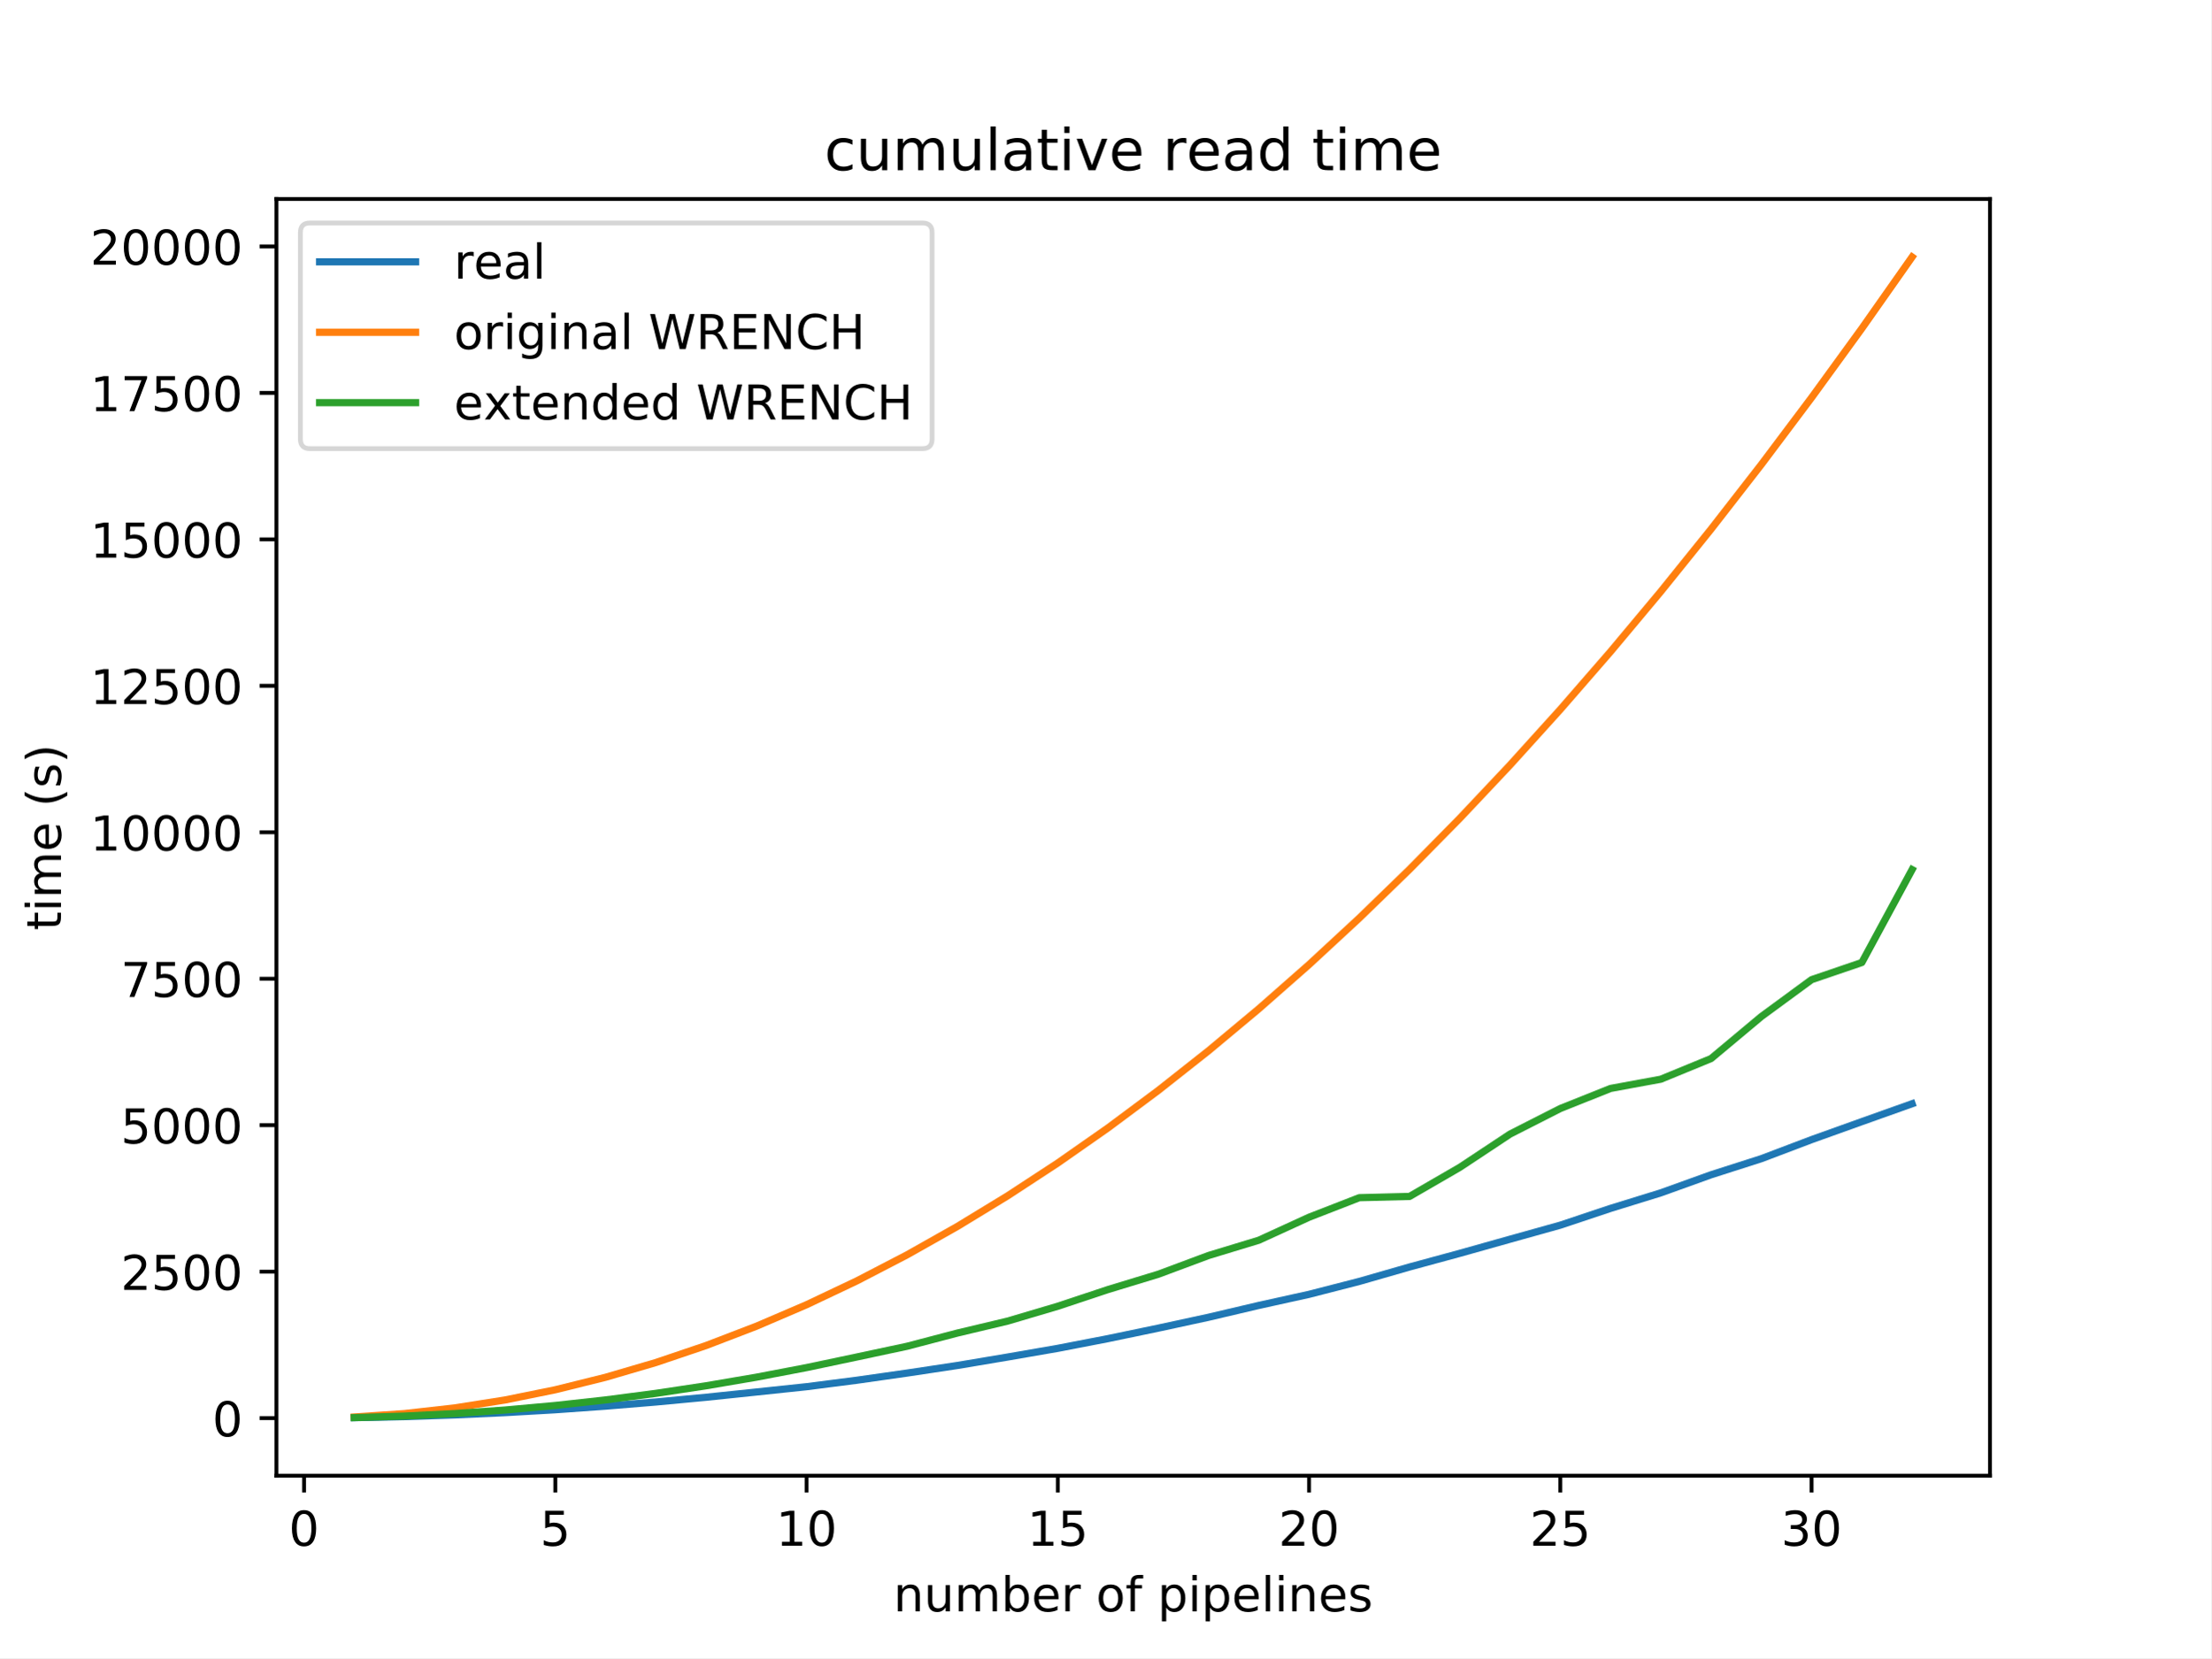
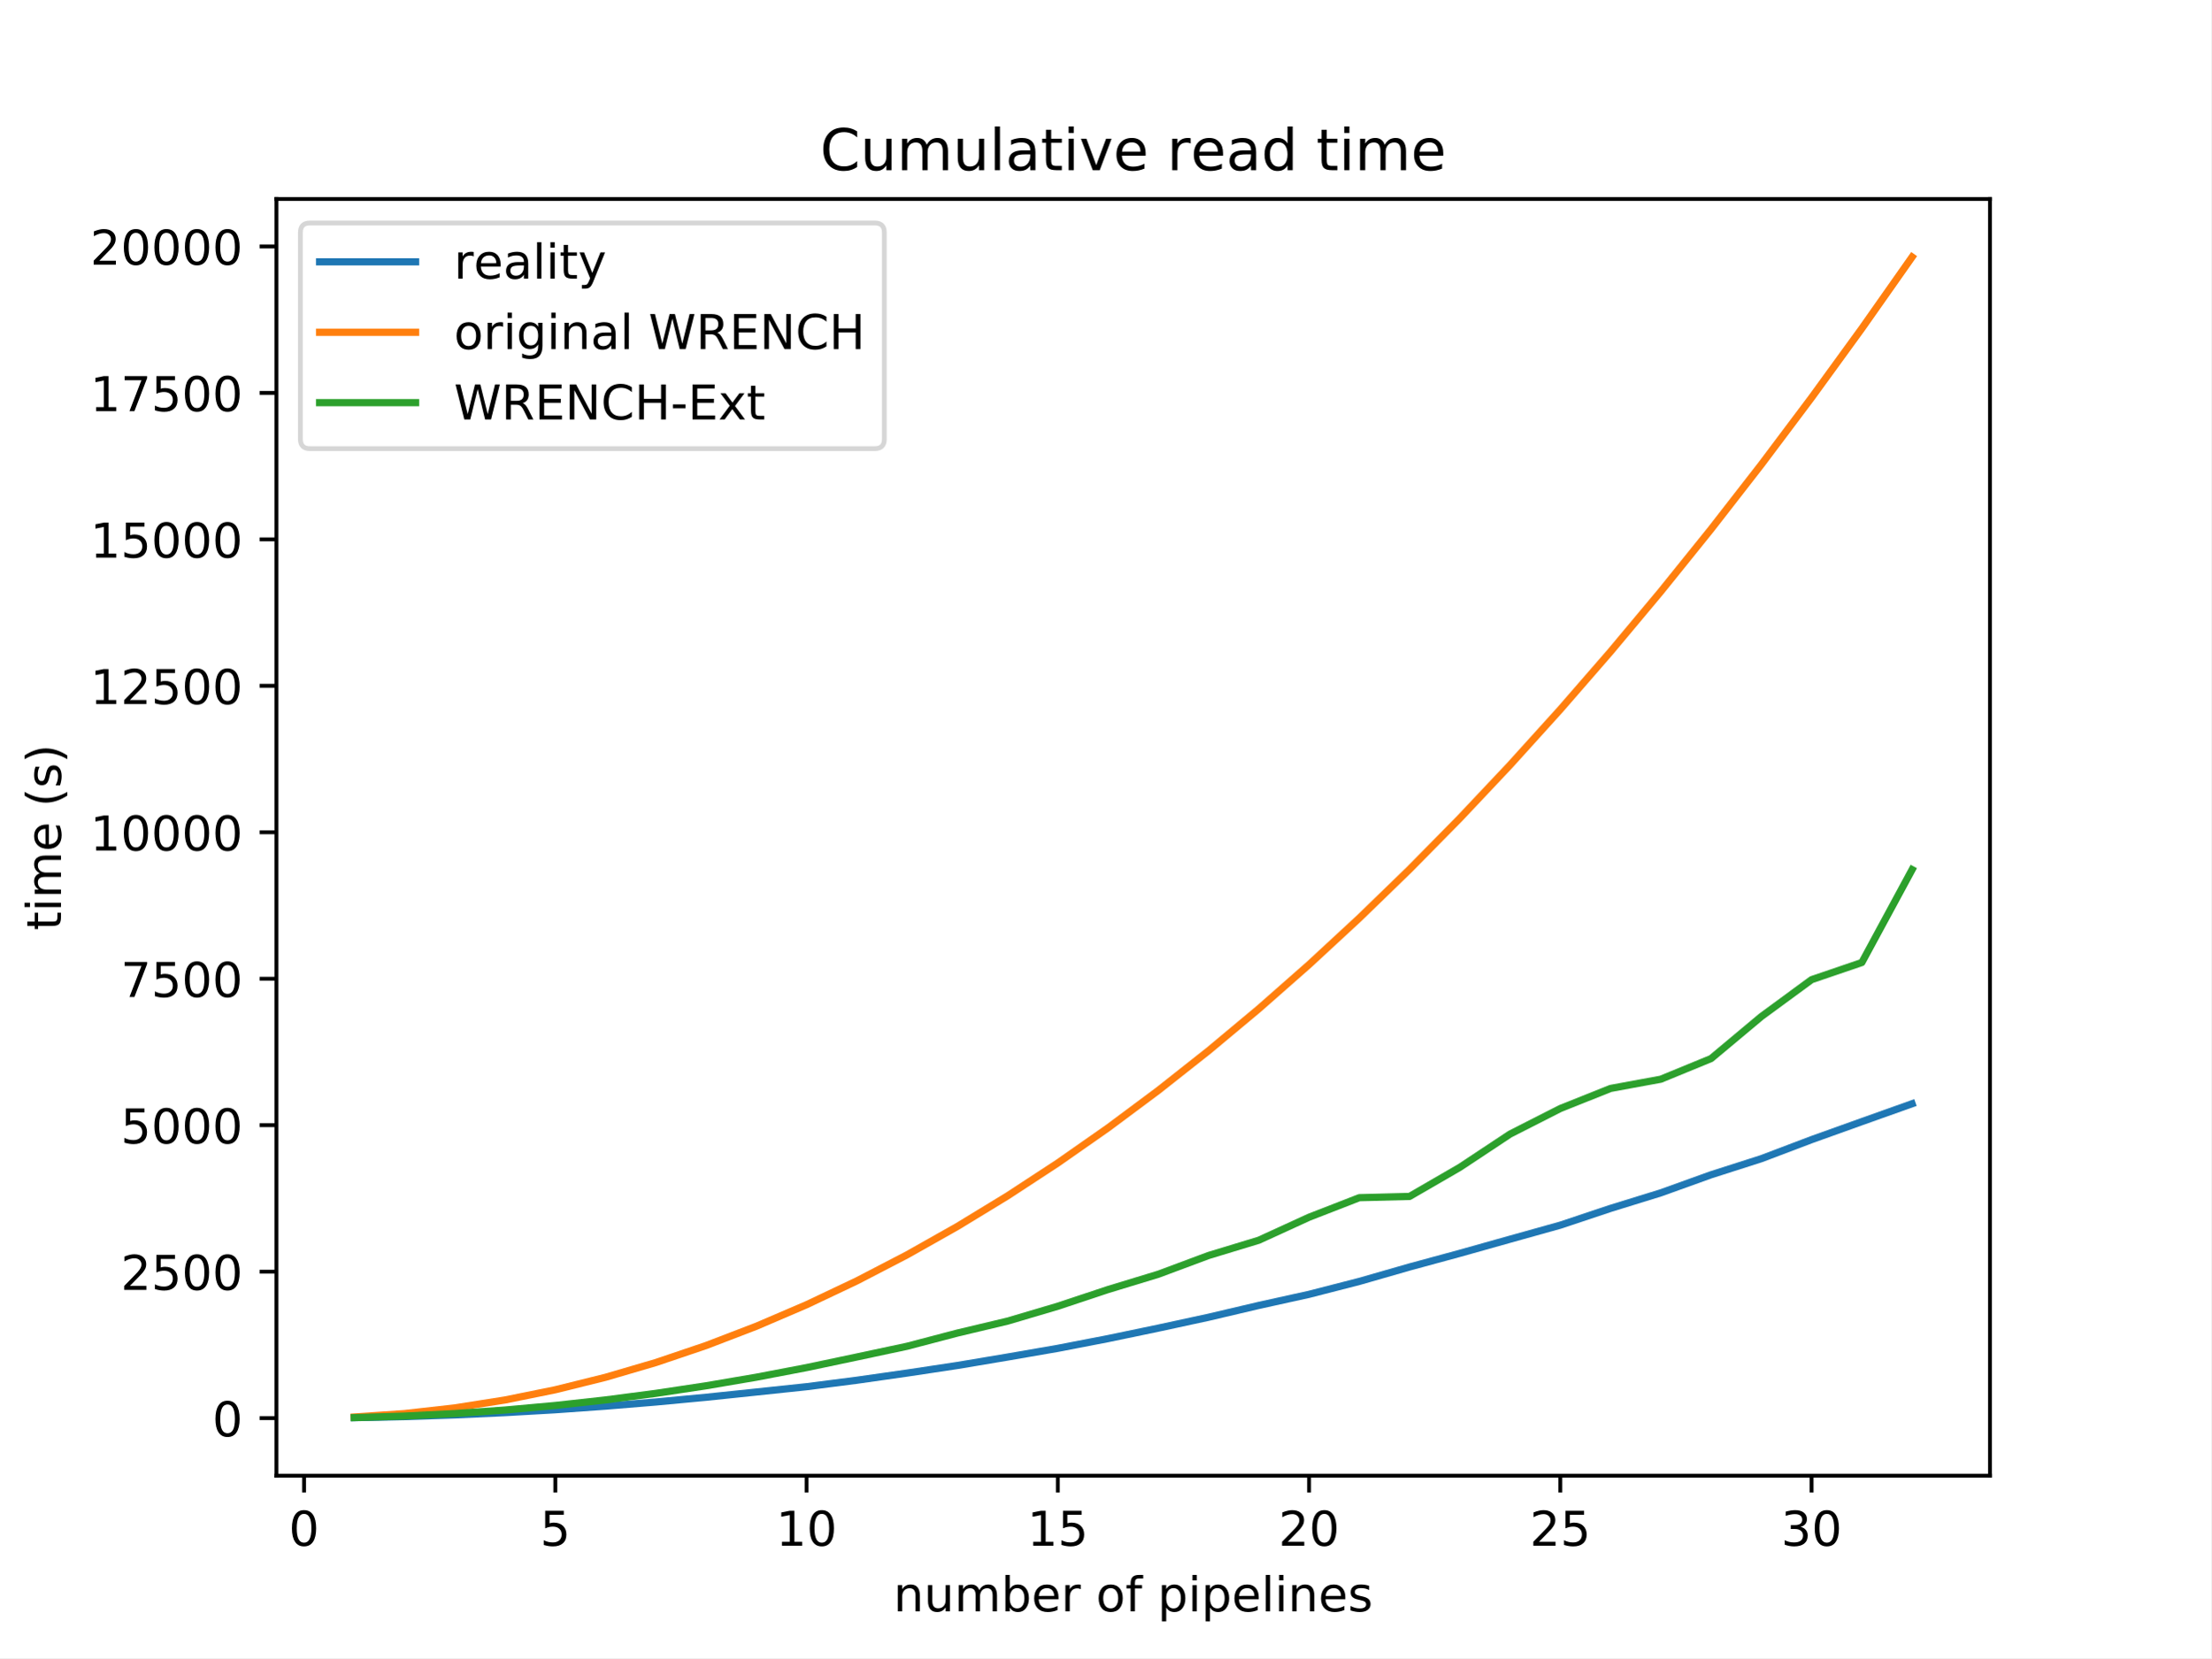
<svg xmlns="http://www.w3.org/2000/svg" xmlns:xlink="http://www.w3.org/1999/xlink" height="345.6pt" version="1.1" viewBox="0 0 460.8 345.6" width="460.8pt">
  <defs>
    <style type="text/css">
*{stroke-linecap:butt;stroke-linejoin:round;}
  </style>
  </defs>
  <g id="figure_1">
    <g id="patch_1">
      <path d="M 0 345.6  L 460.8 345.6  L 460.8 0  L 0 0  z " style="fill:#ffffff;" />
    </g>
    <g id="axes_1">
      <g id="patch_2">
        <path d="M 57.6 307.584  L 414.72 307.584  L 414.72 41.472  L 57.6 41.472  z " style="fill:#ffffff;" />
      </g>
      <g id="matplotlib.axis_1">
        <g id="xtick_1">
          <g id="line2d_1">
            <defs>
-               <path d="M 0 0  L 0 3.5  " id="m28b56b95b8" style="stroke:#000000;stroke-width:0.8;" />
-             </defs>
-             <g>
-               <use style="stroke:#000000;stroke-width:0.8;" x="63.36" xlink:href="#m28b56b95b8" y="307.584" />
+               <path d="M 0 0  L 0 3.5  " id="m1c623f4419" style="stroke:#000000;stroke-width:0.8;" />
+             </defs>
+             <g>
+               <use style="stroke:#000000;stroke-width:0.8;" x="63.36" xlink:href="#m1c623f4419" y="307.584" />
            </g>
          </g>
          <g id="text_1">
            <defs>
              <path d="M 31.781 66.406  Q 24.172 66.406 20.328 58.906  Q 16.5 51.422 16.5 36.375  Q 16.5 21.391 20.328 13.891  Q 24.172 6.391 31.781 6.391  Q 39.453 6.391 43.281 13.891  Q 47.125 21.391 47.125 36.375  Q 47.125 51.422 43.281 58.906  Q 39.453 66.406 31.781 66.406  z M 31.781 74.219  Q 44.047 74.219 50.516 64.516  Q 56.984 54.828 56.984 36.375  Q 56.984 17.969 50.516 8.266  Q 44.047 -1.422 31.781 -1.422  Q 19.531 -1.422 13.062 8.266  Q 6.594 17.969 6.594 36.375  Q 6.594 54.828 13.062 64.516  Q 19.531 74.219 31.781 74.219  z " id="DejaVuSans-48" />
            </defs>
            <g transform="translate(60.17875 322.1824)scale(0.1 -0.1)">
              <use xlink:href="#DejaVuSans-48" />
            </g>
          </g>
        </g>
        <g id="xtick_2">
          <g id="line2d_2">
            <g>
-               <use style="stroke:#000000;stroke-width:0.8;" x="115.724" xlink:href="#m28b56b95b8" y="307.584" />
+               <use style="stroke:#000000;stroke-width:0.8;" x="115.724" xlink:href="#m1c623f4419" y="307.584" />
            </g>
          </g>
          <g id="text_2">
            <defs>
              <path d="M 10.797 72.906  L 49.516 72.906  L 49.516 64.594  L 19.828 64.594  L 19.828 46.734  Q 21.969 47.469 24.109 47.828  Q 26.266 48.188 28.422 48.188  Q 40.625 48.188 47.75 41.5  Q 54.891 34.812 54.891 23.391  Q 54.891 11.625 47.562 5.094  Q 40.234 -1.422 26.906 -1.422  Q 22.312 -1.422 17.547 -0.641  Q 12.797 0.141 7.719 1.703  L 7.719 11.625  Q 12.109 9.234 16.797 8.062  Q 21.484 6.891 26.703 6.891  Q 35.156 6.891 40.078 11.328  Q 45.016 15.766 45.016 23.391  Q 45.016 31 40.078 35.438  Q 35.156 39.891 26.703 39.891  Q 22.75 39.891 18.812 39.016  Q 14.891 38.141 10.797 36.281  z " id="DejaVuSans-53" />
            </defs>
            <g transform="translate(112.5424 322.1824)scale(0.1 -0.1)">
              <use xlink:href="#DejaVuSans-53" />
            </g>
          </g>
        </g>
        <g id="xtick_3">
          <g id="line2d_3">
            <g>
-               <use style="stroke:#000000;stroke-width:0.8;" x="168.087" xlink:href="#m28b56b95b8" y="307.584" />
+               <use style="stroke:#000000;stroke-width:0.8;" x="168.087" xlink:href="#m1c623f4419" y="307.584" />
            </g>
          </g>
          <g id="text_3">
            <defs>
              <path d="M 12.406 8.297  L 28.516 8.297  L 28.516 63.922  L 10.984 60.406  L 10.984 69.391  L 28.422 72.906  L 38.281 72.906  L 38.281 8.297  L 54.391 8.297  L 54.391 0  L 12.406 0  z " id="DejaVuSans-49" />
            </defs>
            <g transform="translate(161.7248 322.1824)scale(0.1 -0.1)">
              <use xlink:href="#DejaVuSans-49" />
              <use x="63.623" xlink:href="#DejaVuSans-48" />
            </g>
          </g>
        </g>
        <g id="xtick_4">
          <g id="line2d_4">
            <g>
-               <use style="stroke:#000000;stroke-width:0.8;" x="220.451" xlink:href="#m28b56b95b8" y="307.584" />
+               <use style="stroke:#000000;stroke-width:0.8;" x="220.451" xlink:href="#m1c623f4419" y="307.584" />
            </g>
          </g>
          <g id="text_4">
            <g transform="translate(214.0884 322.1824)scale(0.1 -0.1)">
              <use xlink:href="#DejaVuSans-49" />
              <use x="63.623" xlink:href="#DejaVuSans-53" />
            </g>
          </g>
        </g>
        <g id="xtick_5">
          <g id="line2d_5">
            <g>
-               <use style="stroke:#000000;stroke-width:0.8;" x="272.815" xlink:href="#m28b56b95b8" y="307.584" />
+               <use style="stroke:#000000;stroke-width:0.8;" x="272.815" xlink:href="#m1c623f4419" y="307.584" />
            </g>
          </g>
          <g id="text_5">
            <defs>
              <path d="M 19.188 8.297  L 53.609 8.297  L 53.609 0  L 7.328 0  L 7.328 8.297  Q 12.938 14.109 22.625 23.891  Q 32.328 33.688 34.812 36.531  Q 39.547 41.844 41.422 45.531  Q 43.312 49.219 43.312 52.781  Q 43.312 58.594 39.234 62.25  Q 35.156 65.922 28.609 65.922  Q 23.969 65.922 18.812 64.312  Q 13.672 62.703 7.812 59.422  L 7.812 69.391  Q 13.766 71.781 18.938 73  Q 24.125 74.219 28.422 74.219  Q 39.75 74.219 46.484 68.547  Q 53.219 62.891 53.219 53.422  Q 53.219 48.922 51.531 44.891  Q 49.859 40.875 45.406 35.406  Q 44.188 33.984 37.641 27.219  Q 31.109 20.453 19.188 8.297  z " id="DejaVuSans-50" />
            </defs>
            <g transform="translate(266.452 322.1824)scale(0.1 -0.1)">
              <use xlink:href="#DejaVuSans-50" />
              <use x="63.623" xlink:href="#DejaVuSans-48" />
            </g>
          </g>
        </g>
        <g id="xtick_6">
          <g id="line2d_6">
            <g>
-               <use style="stroke:#000000;stroke-width:0.8;" x="325.178" xlink:href="#m28b56b95b8" y="307.584" />
+               <use style="stroke:#000000;stroke-width:0.8;" x="325.178" xlink:href="#m1c623f4419" y="307.584" />
            </g>
          </g>
          <g id="text_6">
            <g transform="translate(318.8157 322.1824)scale(0.1 -0.1)">
              <use xlink:href="#DejaVuSans-50" />
              <use x="63.623" xlink:href="#DejaVuSans-53" />
            </g>
          </g>
        </g>
        <g id="xtick_7">
          <g id="line2d_7">
            <g>
-               <use style="stroke:#000000;stroke-width:0.8;" x="377.542" xlink:href="#m28b56b95b8" y="307.584" />
+               <use style="stroke:#000000;stroke-width:0.8;" x="377.542" xlink:href="#m1c623f4419" y="307.584" />
            </g>
          </g>
          <g id="text_7">
            <defs>
              <path d="M 40.578 39.312  Q 47.656 37.797 51.625 33  Q 55.609 28.219 55.609 21.188  Q 55.609 10.406 48.188 4.484  Q 40.766 -1.422 27.094 -1.422  Q 22.516 -1.422 17.656 -0.516  Q 12.797 0.391 7.625 2.203  L 7.625 11.719  Q 11.719 9.328 16.594 8.109  Q 21.484 6.891 26.812 6.891  Q 36.078 6.891 40.938 10.547  Q 45.797 14.203 45.797 21.188  Q 45.797 27.641 41.281 31.266  Q 36.766 34.906 28.719 34.906  L 20.219 34.906  L 20.219 43.016  L 29.109 43.016  Q 36.375 43.016 40.234 45.922  Q 44.094 48.828 44.094 54.297  Q 44.094 59.906 40.109 62.906  Q 36.141 65.922 28.719 65.922  Q 24.656 65.922 20.016 65.031  Q 15.375 64.156 9.812 62.312  L 9.812 71.094  Q 15.438 72.656 20.344 73.438  Q 25.25 74.219 29.594 74.219  Q 40.828 74.219 47.359 69.109  Q 53.906 64.016 53.906 55.328  Q 53.906 49.266 50.438 45.094  Q 46.969 40.922 40.578 39.312  z " id="DejaVuSans-51" />
            </defs>
            <g transform="translate(371.1793 322.1824)scale(0.1 -0.1)">
              <use xlink:href="#DejaVuSans-51" />
              <use x="63.623" xlink:href="#DejaVuSans-48" />
            </g>
          </g>
        </g>
        <g id="text_8">
          <defs>
            <path d="M 54.891 33.016  L 54.891 0  L 45.906 0  L 45.906 32.719  Q 45.906 40.484 42.875 44.328  Q 39.844 48.188 33.797 48.188  Q 26.516 48.188 22.312 43.547  Q 18.109 38.922 18.109 30.906  L 18.109 0  L 9.078 0  L 9.078 54.688  L 18.109 54.688  L 18.109 46.188  Q 21.344 51.125 25.703 53.562  Q 30.078 56 35.797 56  Q 45.219 56 50.047 50.172  Q 54.891 44.344 54.891 33.016  z " id="DejaVuSans-110" />
            <path d="M 8.5 21.578  L 8.5 54.688  L 17.484 54.688  L 17.484 21.922  Q 17.484 14.156 20.5 10.266  Q 23.531 6.391 29.594 6.391  Q 36.859 6.391 41.078 11.031  Q 45.312 15.672 45.312 23.688  L 45.312 54.688  L 54.297 54.688  L 54.297 0  L 45.312 0  L 45.312 8.406  Q 42.047 3.422 37.719 1  Q 33.406 -1.422 27.688 -1.422  Q 18.266 -1.422 13.375 4.438  Q 8.5 10.297 8.5 21.578  z M 31.109 56  z " id="DejaVuSans-117" />
            <path d="M 52 44.188  Q 55.375 50.25 60.062 53.125  Q 64.75 56 71.094 56  Q 79.641 56 84.281 50.016  Q 88.922 44.047 88.922 33.016  L 88.922 0  L 79.891 0  L 79.891 32.719  Q 79.891 40.578 77.094 44.375  Q 74.312 48.188 68.609 48.188  Q 61.625 48.188 57.562 43.547  Q 53.516 38.922 53.516 30.906  L 53.516 0  L 44.484 0  L 44.484 32.719  Q 44.484 40.625 41.703 44.406  Q 38.922 48.188 33.109 48.188  Q 26.219 48.188 22.156 43.531  Q 18.109 38.875 18.109 30.906  L 18.109 0  L 9.078 0  L 9.078 54.688  L 18.109 54.688  L 18.109 46.188  Q 21.188 51.219 25.484 53.609  Q 29.781 56 35.688 56  Q 41.656 56 45.828 52.969  Q 50 49.953 52 44.188  z " id="DejaVuSans-109" />
            <path d="M 48.688 27.297  Q 48.688 37.203 44.609 42.844  Q 40.531 48.484 33.406 48.484  Q 26.266 48.484 22.188 42.844  Q 18.109 37.203 18.109 27.297  Q 18.109 17.391 22.188 11.75  Q 26.266 6.109 33.406 6.109  Q 40.531 6.109 44.609 11.75  Q 48.688 17.391 48.688 27.297  z M 18.109 46.391  Q 20.953 51.266 25.266 53.625  Q 29.594 56 35.594 56  Q 45.562 56 51.781 48.094  Q 58.016 40.188 58.016 27.297  Q 58.016 14.406 51.781 6.484  Q 45.562 -1.422 35.594 -1.422  Q 29.594 -1.422 25.266 0.953  Q 20.953 3.328 18.109 8.203  L 18.109 0  L 9.078 0  L 9.078 75.984  L 18.109 75.984  z " id="DejaVuSans-98" />
            <path d="M 56.203 29.594  L 56.203 25.203  L 14.891 25.203  Q 15.484 15.922 20.484 11.062  Q 25.484 6.203 34.422 6.203  Q 39.594 6.203 44.453 7.469  Q 49.312 8.734 54.109 11.281  L 54.109 2.781  Q 49.266 0.734 44.188 -0.344  Q 39.109 -1.422 33.891 -1.422  Q 20.797 -1.422 13.156 6.188  Q 5.516 13.812 5.516 26.812  Q 5.516 40.234 12.766 48.109  Q 20.016 56 32.328 56  Q 43.359 56 49.781 48.891  Q 56.203 41.797 56.203 29.594  z M 47.219 32.234  Q 47.125 39.594 43.094 43.984  Q 39.062 48.391 32.422 48.391  Q 24.906 48.391 20.391 44.141  Q 15.875 39.891 15.188 32.172  z " id="DejaVuSans-101" />
            <path d="M 41.109 46.297  Q 39.594 47.172 37.812 47.578  Q 36.031 48 33.891 48  Q 26.266 48 22.188 43.047  Q 18.109 38.094 18.109 28.812  L 18.109 0  L 9.078 0  L 9.078 54.688  L 18.109 54.688  L 18.109 46.188  Q 20.953 51.172 25.484 53.578  Q 30.031 56 36.531 56  Q 37.453 56 38.578 55.875  Q 39.703 55.766 41.062 55.516  z " id="DejaVuSans-114" />
            <path id="DejaVuSans-32" />
            <path d="M 30.609 48.391  Q 23.391 48.391 19.188 42.75  Q 14.984 37.109 14.984 27.297  Q 14.984 17.484 19.156 11.844  Q 23.344 6.203 30.609 6.203  Q 37.797 6.203 41.984 11.859  Q 46.188 17.531 46.188 27.297  Q 46.188 37.016 41.984 42.703  Q 37.797 48.391 30.609 48.391  z M 30.609 56  Q 42.328 56 49.016 48.375  Q 55.719 40.766 55.719 27.297  Q 55.719 13.875 49.016 6.219  Q 42.328 -1.422 30.609 -1.422  Q 18.844 -1.422 12.172 6.219  Q 5.516 13.875 5.516 27.297  Q 5.516 40.766 12.172 48.375  Q 18.844 56 30.609 56  z " id="DejaVuSans-111" />
            <path d="M 37.109 75.984  L 37.109 68.5  L 28.516 68.5  Q 23.688 68.5 21.797 66.547  Q 19.922 64.594 19.922 59.516  L 19.922 54.688  L 34.719 54.688  L 34.719 47.703  L 19.922 47.703  L 19.922 0  L 10.891 0  L 10.891 47.703  L 2.297 47.703  L 2.297 54.688  L 10.891 54.688  L 10.891 58.5  Q 10.891 67.625 15.141 71.797  Q 19.391 75.984 28.609 75.984  z " id="DejaVuSans-102" />
            <path d="M 18.109 8.203  L 18.109 -20.797  L 9.078 -20.797  L 9.078 54.688  L 18.109 54.688  L 18.109 46.391  Q 20.953 51.266 25.266 53.625  Q 29.594 56 35.594 56  Q 45.562 56 51.781 48.094  Q 58.016 40.188 58.016 27.297  Q 58.016 14.406 51.781 6.484  Q 45.562 -1.422 35.594 -1.422  Q 29.594 -1.422 25.266 0.953  Q 20.953 3.328 18.109 8.203  z M 48.688 27.297  Q 48.688 37.203 44.609 42.844  Q 40.531 48.484 33.406 48.484  Q 26.266 48.484 22.188 42.844  Q 18.109 37.203 18.109 27.297  Q 18.109 17.391 22.188 11.75  Q 26.266 6.109 33.406 6.109  Q 40.531 6.109 44.609 11.75  Q 48.688 17.391 48.688 27.297  z " id="DejaVuSans-112" />
            <path d="M 9.422 54.688  L 18.406 54.688  L 18.406 0  L 9.422 0  z M 9.422 75.984  L 18.406 75.984  L 18.406 64.594  L 9.422 64.594  z " id="DejaVuSans-105" />
            <path d="M 9.422 75.984  L 18.406 75.984  L 18.406 0  L 9.422 0  z " id="DejaVuSans-108" />
            <path d="M 44.281 53.078  L 44.281 44.578  Q 40.484 46.531 36.375 47.5  Q 32.281 48.484 27.875 48.484  Q 21.188 48.484 17.844 46.438  Q 14.5 44.391 14.5 40.281  Q 14.5 37.156 16.891 35.375  Q 19.281 33.594 26.516 31.984  L 29.594 31.297  Q 39.156 29.25 43.188 25.516  Q 47.219 21.781 47.219 15.094  Q 47.219 7.469 41.188 3.016  Q 35.156 -1.422 24.609 -1.422  Q 20.219 -1.422 15.453 -0.562  Q 10.688 0.297 5.422 2  L 5.422 11.281  Q 10.406 8.688 15.234 7.391  Q 20.062 6.109 24.812 6.109  Q 31.156 6.109 34.562 8.281  Q 37.984 10.453 37.984 14.406  Q 37.984 18.062 35.516 20.016  Q 33.062 21.969 24.703 23.781  L 21.578 24.516  Q 13.234 26.266 9.516 29.906  Q 5.812 33.547 5.812 39.891  Q 5.812 47.609 11.281 51.797  Q 16.75 56 26.812 56  Q 31.781 56 36.172 55.266  Q 40.578 54.547 44.281 53.078  z " id="DejaVuSans-115" />
          </defs>
          <g transform="translate(186.2061 335.8606)scale(0.1 -0.1)">
            <use xlink:href="#DejaVuSans-110" />
            <use x="63.379" xlink:href="#DejaVuSans-117" />
            <use x="126.758" xlink:href="#DejaVuSans-109" />
            <use x="224.17" xlink:href="#DejaVuSans-98" />
            <use x="287.646" xlink:href="#DejaVuSans-101" />
            <use x="349.17" xlink:href="#DejaVuSans-114" />
            <use x="390.283" xlink:href="#DejaVuSans-32" />
            <use x="422.07" xlink:href="#DejaVuSans-111" />
            <use x="483.252" xlink:href="#DejaVuSans-102" />
            <use x="518.457" xlink:href="#DejaVuSans-32" />
            <use x="550.244" xlink:href="#DejaVuSans-112" />
            <use x="613.721" xlink:href="#DejaVuSans-105" />
            <use x="641.504" xlink:href="#DejaVuSans-112" />
            <use x="704.98" xlink:href="#DejaVuSans-101" />
            <use x="766.504" xlink:href="#DejaVuSans-108" />
            <use x="794.287" xlink:href="#DejaVuSans-105" />
            <use x="822.07" xlink:href="#DejaVuSans-110" />
            <use x="885.449" xlink:href="#DejaVuSans-101" />
            <use x="946.973" xlink:href="#DejaVuSans-115" />
          </g>
        </g>
      </g>
      <g id="matplotlib.axis_2">
        <g id="ytick_1">
          <g id="line2d_8">
            <defs>
-               <path d="M 0 0  L -3.5 0  " id="m9558945981" style="stroke:#000000;stroke-width:0.8;" />
-             </defs>
-             <g>
-               <use style="stroke:#000000;stroke-width:0.8;" x="57.6" xlink:href="#m9558945981" y="295.582" />
+               <path d="M 0 0  L -3.5 0  " id="m87b403a7b5" style="stroke:#000000;stroke-width:0.8;" />
+             </defs>
+             <g>
+               <use style="stroke:#000000;stroke-width:0.8;" x="57.6" xlink:href="#m87b403a7b5" y="295.582" />
            </g>
          </g>
          <g id="text_9">
            <g transform="translate(44.2375 299.3813)scale(0.1 -0.1)">
              <use xlink:href="#DejaVuSans-48" />
            </g>
          </g>
        </g>
        <g id="ytick_2">
          <g id="line2d_9">
            <g>
-               <use style="stroke:#000000;stroke-width:0.8;" x="57.6" xlink:href="#m9558945981" y="265.055" />
+               <use style="stroke:#000000;stroke-width:0.8;" x="57.6" xlink:href="#m87b403a7b5" y="265.055" />
            </g>
          </g>
          <g id="text_10">
            <g transform="translate(25.15 268.8538)scale(0.1 -0.1)">
              <use xlink:href="#DejaVuSans-50" />
              <use x="63.623" xlink:href="#DejaVuSans-53" />
              <use x="127.246" xlink:href="#DejaVuSans-48" />
              <use x="190.869" xlink:href="#DejaVuSans-48" />
            </g>
          </g>
        </g>
        <g id="ytick_3">
          <g id="line2d_10">
            <g>
-               <use style="stroke:#000000;stroke-width:0.8;" x="57.6" xlink:href="#m9558945981" y="234.527" />
+               <use style="stroke:#000000;stroke-width:0.8;" x="57.6" xlink:href="#m87b403a7b5" y="234.527" />
            </g>
          </g>
          <g id="text_11">
            <g transform="translate(25.15 238.3263)scale(0.1 -0.1)">
              <use xlink:href="#DejaVuSans-53" />
              <use x="63.623" xlink:href="#DejaVuSans-48" />
              <use x="127.246" xlink:href="#DejaVuSans-48" />
              <use x="190.869" xlink:href="#DejaVuSans-48" />
            </g>
          </g>
        </g>
        <g id="ytick_4">
          <g id="line2d_11">
            <g>
-               <use style="stroke:#000000;stroke-width:0.8;" x="57.6" xlink:href="#m9558945981" y="204" />
+               <use style="stroke:#000000;stroke-width:0.8;" x="57.6" xlink:href="#m87b403a7b5" y="204" />
            </g>
          </g>
          <g id="text_12">
            <defs>
              <path d="M 8.203 72.906  L 55.078 72.906  L 55.078 68.703  L 28.609 0  L 18.312 0  L 43.219 64.594  L 8.203 64.594  z " id="DejaVuSans-55" />
            </defs>
            <g transform="translate(25.15 207.7988)scale(0.1 -0.1)">
              <use xlink:href="#DejaVuSans-55" />
              <use x="63.623" xlink:href="#DejaVuSans-53" />
              <use x="127.246" xlink:href="#DejaVuSans-48" />
              <use x="190.869" xlink:href="#DejaVuSans-48" />
            </g>
          </g>
        </g>
        <g id="ytick_5">
          <g id="line2d_12">
            <g>
-               <use style="stroke:#000000;stroke-width:0.8;" x="57.6" xlink:href="#m9558945981" y="173.472" />
+               <use style="stroke:#000000;stroke-width:0.8;" x="57.6" xlink:href="#m87b403a7b5" y="173.472" />
            </g>
          </g>
          <g id="text_13">
            <g transform="translate(18.7875 177.2713)scale(0.1 -0.1)">
              <use xlink:href="#DejaVuSans-49" />
              <use x="63.623" xlink:href="#DejaVuSans-48" />
              <use x="127.246" xlink:href="#DejaVuSans-48" />
              <use x="190.869" xlink:href="#DejaVuSans-48" />
              <use x="254.492" xlink:href="#DejaVuSans-48" />
            </g>
          </g>
        </g>
        <g id="ytick_6">
          <g id="line2d_13">
            <g>
-               <use style="stroke:#000000;stroke-width:0.8;" x="57.6" xlink:href="#m9558945981" y="142.945" />
+               <use style="stroke:#000000;stroke-width:0.8;" x="57.6" xlink:href="#m87b403a7b5" y="142.945" />
            </g>
          </g>
          <g id="text_14">
            <g transform="translate(18.7875 146.7438)scale(0.1 -0.1)">
              <use xlink:href="#DejaVuSans-49" />
              <use x="63.623" xlink:href="#DejaVuSans-50" />
              <use x="127.246" xlink:href="#DejaVuSans-53" />
              <use x="190.869" xlink:href="#DejaVuSans-48" />
              <use x="254.492" xlink:href="#DejaVuSans-48" />
            </g>
          </g>
        </g>
        <g id="ytick_7">
          <g id="line2d_14">
            <g>
-               <use style="stroke:#000000;stroke-width:0.8;" x="57.6" xlink:href="#m9558945981" y="112.417" />
+               <use style="stroke:#000000;stroke-width:0.8;" x="57.6" xlink:href="#m87b403a7b5" y="112.417" />
            </g>
          </g>
          <g id="text_15">
            <g transform="translate(18.7875 116.2163)scale(0.1 -0.1)">
              <use xlink:href="#DejaVuSans-49" />
              <use x="63.623" xlink:href="#DejaVuSans-53" />
              <use x="127.246" xlink:href="#DejaVuSans-48" />
              <use x="190.869" xlink:href="#DejaVuSans-48" />
              <use x="254.492" xlink:href="#DejaVuSans-48" />
            </g>
          </g>
        </g>
        <g id="ytick_8">
          <g id="line2d_15">
            <g>
-               <use style="stroke:#000000;stroke-width:0.8;" x="57.6" xlink:href="#m9558945981" y="81.89" />
+               <use style="stroke:#000000;stroke-width:0.8;" x="57.6" xlink:href="#m87b403a7b5" y="81.89" />
            </g>
          </g>
          <g id="text_16">
            <g transform="translate(18.7875 85.68885)scale(0.1 -0.1)">
              <use xlink:href="#DejaVuSans-49" />
              <use x="63.623" xlink:href="#DejaVuSans-55" />
              <use x="127.246" xlink:href="#DejaVuSans-53" />
              <use x="190.869" xlink:href="#DejaVuSans-48" />
              <use x="254.492" xlink:href="#DejaVuSans-48" />
            </g>
          </g>
        </g>
        <g id="ytick_9">
          <g id="line2d_16">
            <g>
-               <use style="stroke:#000000;stroke-width:0.8;" x="57.6" xlink:href="#m9558945981" y="51.362" />
+               <use style="stroke:#000000;stroke-width:0.8;" x="57.6" xlink:href="#m87b403a7b5" y="51.362" />
            </g>
          </g>
          <g id="text_17">
            <g transform="translate(18.7875 55.16136)scale(0.1 -0.1)">
              <use xlink:href="#DejaVuSans-50" />
              <use x="63.623" xlink:href="#DejaVuSans-48" />
              <use x="127.246" xlink:href="#DejaVuSans-48" />
              <use x="190.869" xlink:href="#DejaVuSans-48" />
              <use x="254.492" xlink:href="#DejaVuSans-48" />
            </g>
          </g>
        </g>
        <g id="text_18">
          <defs>
            <path d="M 18.312 70.219  L 18.312 54.688  L 36.812 54.688  L 36.812 47.703  L 18.312 47.703  L 18.312 18.016  Q 18.312 11.328 20.141 9.422  Q 21.969 7.516 27.594 7.516  L 36.812 7.516  L 36.812 0  L 27.594 0  Q 17.188 0 13.234 3.875  Q 9.281 7.766 9.281 18.016  L 9.281 47.703  L 2.688 47.703  L 2.688 54.688  L 9.281 54.688  L 9.281 70.219  z " id="DejaVuSans-116" />
            <path d="M 31 75.875  Q 24.469 64.656 21.281 53.656  Q 18.109 42.672 18.109 31.391  Q 18.109 20.125 21.312 9.062  Q 24.516 -2 31 -13.188  L 23.188 -13.188  Q 15.875 -1.703 12.234 9.375  Q 8.594 20.453 8.594 31.391  Q 8.594 42.281 12.203 53.312  Q 15.828 64.359 23.188 75.875  z " id="DejaVuSans-40" />
            <path d="M 8.016 75.875  L 15.828 75.875  Q 23.141 64.359 26.781 53.312  Q 30.422 42.281 30.422 31.391  Q 30.422 20.453 26.781 9.375  Q 23.141 -1.703 15.828 -13.188  L 8.016 -13.188  Q 14.5 -2 17.703 9.062  Q 20.906 20.125 20.906 31.391  Q 20.906 42.672 17.703 53.656  Q 14.5 64.656 8.016 75.875  z " id="DejaVuSans-41" />
          </defs>
          <g transform="translate(12.70781 193.9194)rotate(-90)scale(0.1 -0.1)">
            <use xlink:href="#DejaVuSans-116" />
            <use x="39.209" xlink:href="#DejaVuSans-105" />
            <use x="66.992" xlink:href="#DejaVuSans-109" />
            <use x="164.404" xlink:href="#DejaVuSans-101" />
            <use x="225.928" xlink:href="#DejaVuSans-32" />
            <use x="257.715" xlink:href="#DejaVuSans-40" />
            <use x="296.729" xlink:href="#DejaVuSans-115" />
            <use x="348.828" xlink:href="#DejaVuSans-41" />
          </g>
        </g>
      </g>
      <g id="line2d_17">
-         <path clip-path="url(#pb00d8b588b)" d="M 73.833 295.488  L 84.305 295.267  L 94.778 294.919  L 105.251 294.441  L 115.724 293.837  L 126.196 293.091  L 136.669 292.224  L 147.142 291.239  L 157.615 290.142  L 168.087 289.034  L 178.56 287.688  L 189.033 286.194  L 199.505 284.614  L 209.978 282.854  L 220.451 281.037  L 230.924 279.01  L 241.396 276.827  L 251.869 274.558  L 262.342 272.094  L 272.815 269.78  L 283.287 267.088  L 293.76 264.08  L 304.233 261.234  L 314.705 258.29  L 325.178 255.363  L 335.651 251.866  L 346.124 248.627  L 356.596 244.86  L 367.069 241.507  L 377.542 237.536  L 388.015 233.784  L 398.487 230.054  " style="fill:none;stroke:#1f77b4;stroke-linecap:square;stroke-width:1.5;" />
+         <path clip-path="url(#pa55b8a2584)" d="M 73.833 295.488  L 84.305 295.267  L 94.778 294.919  L 105.251 294.441  L 115.724 293.837  L 126.196 293.091  L 136.669 292.224  L 147.142 291.239  L 157.615 290.142  L 168.087 289.034  L 178.56 287.688  L 189.033 286.194  L 199.505 284.614  L 209.978 282.854  L 220.451 281.037  L 230.924 279.01  L 241.396 276.827  L 251.869 274.558  L 262.342 272.094  L 272.815 269.78  L 283.287 267.088  L 293.76 264.08  L 304.233 261.234  L 314.705 258.29  L 325.178 255.363  L 335.651 251.866  L 346.124 248.627  L 356.596 244.86  L 367.069 241.507  L 377.542 237.536  L 388.015 233.784  L 398.487 230.054  " style="fill:none;stroke:#1f77b4;stroke-linecap:square;stroke-width:1.5;" />
      </g>
      <g id="line2d_18">
-         <path clip-path="url(#pb00d8b588b)" d="M 73.833 295.346  L 84.305 294.637  L 94.778 293.455  L 105.251 291.801  L 115.724 289.674  L 126.196 287.074  L 136.669 284.001  L 147.142 280.456  L 157.615 276.438  L 168.087 271.948  L 178.56 266.985  L 189.033 261.549  L 199.505 255.64  L 209.978 249.259  L 220.451 242.405  L 230.924 235.079  L 241.396 227.279  L 251.869 219.007  L 262.342 210.263  L 272.815 201.045  L 283.287 191.355  L 293.76 181.193  L 304.233 170.557  L 314.705 159.449  L 325.178 147.868  L 335.651 135.815  L 346.124 123.289  L 356.596 110.29  L 367.069 96.819  L 377.542 82.874  L 388.015 68.458  L 398.487 53.568  " style="fill:none;stroke:#ff7f0e;stroke-linecap:square;stroke-width:1.5;" />
+         <path clip-path="url(#pa55b8a2584)" d="M 73.833 295.346  L 84.305 294.637  L 94.778 293.455  L 105.251 291.801  L 115.724 289.674  L 126.196 287.074  L 136.669 284.001  L 147.142 280.456  L 157.615 276.438  L 168.087 271.948  L 178.56 266.985  L 189.033 261.549  L 199.505 255.64  L 209.978 249.259  L 220.451 242.405  L 230.924 235.079  L 241.396 227.279  L 251.869 219.007  L 262.342 210.263  L 272.815 201.045  L 283.287 191.355  L 293.76 181.193  L 304.233 170.557  L 314.705 159.449  L 325.178 147.868  L 335.651 135.815  L 346.124 123.289  L 356.596 110.29  L 367.069 96.819  L 377.542 82.874  L 388.015 68.458  L 398.487 53.568  " style="fill:none;stroke:#ff7f0e;stroke-linecap:square;stroke-width:1.5;" />
      </g>
      <g id="line2d_19">
-         <path clip-path="url(#pb00d8b588b)" d="M 73.833 295.477  L 84.305 295.161  L 94.778 294.635  L 105.251 293.898  L 115.724 292.95  L 126.196 291.792  L 136.669 290.423  L 147.142 288.844  L 157.615 287.055  L 168.087 285.054  L 178.56 282.843  L 189.033 280.606  L 199.505 277.857  L 209.978 275.365  L 220.451 272.263  L 230.924 268.781  L 241.396 265.593  L 251.869 261.687  L 262.342 258.503  L 272.815 253.708  L 283.287 249.638  L 293.76 249.374  L 304.233 243.312  L 314.705 236.376  L 325.178 231.048  L 335.651 226.866  L 346.124 224.939  L 356.596 220.638  L 367.069 211.88  L 377.542 204.192  L 388.015 200.62  L 398.487 181.261  " style="fill:none;stroke:#2ca02c;stroke-linecap:square;stroke-width:1.5;" />
+         <path clip-path="url(#pa55b8a2584)" d="M 73.833 295.477  L 84.305 295.161  L 94.778 294.635  L 105.251 293.898  L 115.724 292.95  L 126.196 291.792  L 136.669 290.423  L 147.142 288.844  L 157.615 287.055  L 168.087 285.054  L 178.56 282.843  L 189.033 280.606  L 199.505 277.857  L 209.978 275.365  L 220.451 272.263  L 230.924 268.781  L 241.396 265.593  L 251.869 261.687  L 262.342 258.503  L 272.815 253.708  L 283.287 249.638  L 293.76 249.374  L 304.233 243.312  L 314.705 236.376  L 325.178 231.048  L 335.651 226.866  L 346.124 224.939  L 356.596 220.638  L 367.069 211.88  L 377.542 204.192  L 388.015 200.62  L 398.487 181.261  " style="fill:none;stroke:#2ca02c;stroke-linecap:square;stroke-width:1.5;" />
      </g>
      <g id="patch_3">
        <path d="M 57.6 307.584  L 57.6 41.472  " style="fill:none;stroke:#000000;stroke-linecap:square;stroke-linejoin:miter;stroke-width:0.8;" />
      </g>
      <g id="patch_4">
        <path d="M 414.72 307.584  L 414.72 41.472  " style="fill:none;stroke:#000000;stroke-linecap:square;stroke-linejoin:miter;stroke-width:0.8;" />
      </g>
      <g id="patch_5">
        <path d="M 57.6 307.584  L 414.72 307.584  " style="fill:none;stroke:#000000;stroke-linecap:square;stroke-linejoin:miter;stroke-width:0.8;" />
      </g>
      <g id="patch_6">
        <path d="M 57.6 41.472  L 414.72 41.472  " style="fill:none;stroke:#000000;stroke-linecap:square;stroke-linejoin:miter;stroke-width:0.8;" />
      </g>
      <g id="text_19">
        <defs>
-           <path d="M 48.781 52.594  L 48.781 44.188  Q 44.969 46.297 41.141 47.344  Q 37.312 48.391 33.406 48.391  Q 24.656 48.391 19.812 42.844  Q 14.984 37.312 14.984 27.297  Q 14.984 17.281 19.812 11.734  Q 24.656 6.203 33.406 6.203  Q 37.312 6.203 41.141 7.25  Q 44.969 8.297 48.781 10.406  L 48.781 2.094  Q 45.016 0.344 40.984 -0.531  Q 36.969 -1.422 32.422 -1.422  Q 20.062 -1.422 12.781 6.344  Q 5.516 14.109 5.516 27.297  Q 5.516 40.672 12.859 48.328  Q 20.219 56 33.016 56  Q 37.156 56 41.109 55.141  Q 45.062 54.297 48.781 52.594  z " id="DejaVuSans-99" />
+           <path d="M 64.406 67.281  L 64.406 56.891  Q 59.422 61.531 53.781 63.812  Q 48.141 66.109 41.797 66.109  Q 29.297 66.109 22.656 58.469  Q 16.016 50.828 16.016 36.375  Q 16.016 21.969 22.656 14.328  Q 29.297 6.688 41.797 6.688  Q 48.141 6.688 53.781 8.984  Q 59.422 11.281 64.406 15.922  L 64.406 5.609  Q 59.234 2.094 53.438 0.328  Q 47.656 -1.422 41.219 -1.422  Q 24.656 -1.422 15.125 8.703  Q 5.609 18.844 5.609 36.375  Q 5.609 53.953 15.125 64.078  Q 24.656 74.219 41.219 74.219  Q 47.75 74.219 53.531 72.484  Q 59.328 70.75 64.406 67.281  z " id="DejaVuSans-67" />
          <path d="M 34.281 27.484  Q 23.391 27.484 19.188 25  Q 14.984 22.516 14.984 16.5  Q 14.984 11.719 18.141 8.906  Q 21.297 6.109 26.703 6.109  Q 34.188 6.109 38.703 11.406  Q 43.219 16.703 43.219 25.484  L 43.219 27.484  z M 52.203 31.203  L 52.203 0  L 43.219 0  L 43.219 8.297  Q 40.141 3.328 35.547 0.953  Q 30.953 -1.422 24.312 -1.422  Q 15.922 -1.422 10.953 3.297  Q 6 8.016 6 15.922  Q 6 25.141 12.172 29.828  Q 18.359 34.516 30.609 34.516  L 43.219 34.516  L 43.219 35.406  Q 43.219 41.609 39.141 45  Q 35.062 48.391 27.688 48.391  Q 23 48.391 18.547 47.266  Q 14.109 46.141 10.016 43.891  L 10.016 52.203  Q 14.938 54.109 19.578 55.047  Q 24.219 56 28.609 56  Q 40.484 56 46.344 49.844  Q 52.203 43.703 52.203 31.203  z " id="DejaVuSans-97" />
          <path d="M 2.984 54.688  L 12.5 54.688  L 29.594 8.797  L 46.688 54.688  L 56.203 54.688  L 35.688 0  L 23.484 0  z " id="DejaVuSans-118" />
          <path d="M 45.406 46.391  L 45.406 75.984  L 54.391 75.984  L 54.391 0  L 45.406 0  L 45.406 8.203  Q 42.578 3.328 38.25 0.953  Q 33.938 -1.422 27.875 -1.422  Q 17.969 -1.422 11.734 6.484  Q 5.516 14.406 5.516 27.297  Q 5.516 40.188 11.734 48.094  Q 17.969 56 27.875 56  Q 33.938 56 38.25 53.625  Q 42.578 51.266 45.406 46.391  z M 14.797 27.297  Q 14.797 17.391 18.875 11.75  Q 22.953 6.109 30.078 6.109  Q 37.203 6.109 41.297 11.75  Q 45.406 17.391 45.406 27.297  Q 45.406 37.203 41.297 42.844  Q 37.203 48.484 30.078 48.484  Q 22.953 48.484 18.875 42.844  Q 14.797 37.203 14.797 27.297  z " id="DejaVuSans-100" />
        </defs>
-         <g transform="translate(171.7941 35.472)scale(0.12 -0.12)">
-           <use xlink:href="#DejaVuSans-99" />
-           <use x="54.98" xlink:href="#DejaVuSans-117" />
-           <use x="118.359" xlink:href="#DejaVuSans-109" />
-           <use x="215.771" xlink:href="#DejaVuSans-117" />
-           <use x="279.15" xlink:href="#DejaVuSans-108" />
-           <use x="306.934" xlink:href="#DejaVuSans-97" />
-           <use x="368.213" xlink:href="#DejaVuSans-116" />
-           <use x="407.422" xlink:href="#DejaVuSans-105" />
-           <use x="435.205" xlink:href="#DejaVuSans-118" />
-           <use x="494.385" xlink:href="#DejaVuSans-101" />
-           <use x="555.908" xlink:href="#DejaVuSans-32" />
-           <use x="587.695" xlink:href="#DejaVuSans-114" />
-           <use x="628.777" xlink:href="#DejaVuSans-101" />
-           <use x="690.301" xlink:href="#DejaVuSans-97" />
-           <use x="751.58" xlink:href="#DejaVuSans-100" />
-           <use x="815.057" xlink:href="#DejaVuSans-32" />
-           <use x="846.844" xlink:href="#DejaVuSans-116" />
-           <use x="886.053" xlink:href="#DejaVuSans-105" />
-           <use x="913.836" xlink:href="#DejaVuSans-109" />
-           <use x="1011.248" xlink:href="#DejaVuSans-101" />
+         <g transform="translate(170.9034 35.472)scale(0.12 -0.12)">
+           <use xlink:href="#DejaVuSans-67" />
+           <use x="69.824" xlink:href="#DejaVuSans-117" />
+           <use x="133.203" xlink:href="#DejaVuSans-109" />
+           <use x="230.615" xlink:href="#DejaVuSans-117" />
+           <use x="293.994" xlink:href="#DejaVuSans-108" />
+           <use x="321.777" xlink:href="#DejaVuSans-97" />
+           <use x="383.057" xlink:href="#DejaVuSans-116" />
+           <use x="422.266" xlink:href="#DejaVuSans-105" />
+           <use x="450.049" xlink:href="#DejaVuSans-118" />
+           <use x="509.229" xlink:href="#DejaVuSans-101" />
+           <use x="570.752" xlink:href="#DejaVuSans-32" />
+           <use x="602.539" xlink:href="#DejaVuSans-114" />
+           <use x="643.621" xlink:href="#DejaVuSans-101" />
+           <use x="705.145" xlink:href="#DejaVuSans-97" />
+           <use x="766.424" xlink:href="#DejaVuSans-100" />
+           <use x="829.9" xlink:href="#DejaVuSans-32" />
+           <use x="861.688" xlink:href="#DejaVuSans-116" />
+           <use x="900.896" xlink:href="#DejaVuSans-105" />
+           <use x="928.68" xlink:href="#DejaVuSans-109" />
+           <use x="1026.092" xlink:href="#DejaVuSans-101" />
        </g>
      </g>
      <g id="legend_1">
        <g id="patch_7">
-           <path d="M 64.6 93.506  L 192.248 93.506  Q 194.248 93.506 194.248 91.506  L 194.248 48.472  Q 194.248 46.472 192.248 46.472  L 64.6 46.472  Q 62.6 46.472 62.6 48.472  L 62.6 91.506  Q 62.6 93.506 64.6 93.506  z " style="fill:#ffffff;opacity:0.8;stroke:#cccccc;stroke-linejoin:miter;" />
+           <path d="M 64.6 93.506  L 182.295 93.506  Q 184.295 93.506 184.295 91.506  L 184.295 48.472  Q 184.295 46.472 182.295 46.472  L 64.6 46.472  Q 62.6 46.472 62.6 48.472  L 62.6 91.506  Q 62.6 93.506 64.6 93.506  z " style="fill:#ffffff;opacity:0.8;stroke:#cccccc;stroke-linejoin:miter;" />
        </g>
        <g id="line2d_20">
          <path d="M 66.6 54.57  L 86.6 54.57  " style="fill:none;stroke:#1f77b4;stroke-linecap:square;stroke-width:1.5;" />
        </g>
        <g id="line2d_21" />
        <g id="text_20">
+           <defs>
+             <path d="M 32.172 -5.078  Q 28.375 -14.844 24.75 -17.812  Q 21.141 -20.797 15.094 -20.797  L 7.906 -20.797  L 7.906 -13.281  L 13.188 -13.281  Q 16.891 -13.281 18.938 -11.516  Q 21 -9.766 23.484 -3.219  L 25.094 0.875  L 2.984 54.688  L 12.5 54.688  L 29.594 11.922  L 46.688 54.688  L 56.203 54.688  z " id="DejaVuSans-121" />
+           </defs>
          <g transform="translate(94.6 58.07044)scale(0.1 -0.1)">
            <use xlink:href="#DejaVuSans-114" />
            <use x="41.082" xlink:href="#DejaVuSans-101" />
            <use x="102.605" xlink:href="#DejaVuSans-97" />
            <use x="163.885" xlink:href="#DejaVuSans-108" />
+             <use x="191.668" xlink:href="#DejaVuSans-105" />
+             <use x="219.451" xlink:href="#DejaVuSans-116" />
+             <use x="258.66" xlink:href="#DejaVuSans-121" />
          </g>
        </g>
        <g id="line2d_22">
          <path d="M 66.6 69.249  L 86.6 69.249  " style="fill:none;stroke:#ff7f0e;stroke-linecap:square;stroke-width:1.5;" />
        </g>
        <g id="line2d_23" />
        <g id="text_21">
          <defs>
            <path d="M 45.406 27.984  Q 45.406 37.75 41.375 43.109  Q 37.359 48.484 30.078 48.484  Q 22.859 48.484 18.828 43.109  Q 14.797 37.75 14.797 27.984  Q 14.797 18.266 18.828 12.891  Q 22.859 7.516 30.078 7.516  Q 37.359 7.516 41.375 12.891  Q 45.406 18.266 45.406 27.984  z M 54.391 6.781  Q 54.391 -7.172 48.188 -13.984  Q 42 -20.797 29.203 -20.797  Q 24.469 -20.797 20.266 -20.094  Q 16.062 -19.391 12.109 -17.922  L 12.109 -9.188  Q 16.062 -11.328 19.922 -12.344  Q 23.781 -13.375 27.781 -13.375  Q 36.625 -13.375 41.016 -8.766  Q 45.406 -4.156 45.406 5.172  L 45.406 9.625  Q 42.625 4.781 38.281 2.391  Q 33.938 0 27.875 0  Q 17.828 0 11.672 7.656  Q 5.516 15.328 5.516 27.984  Q 5.516 40.672 11.672 48.328  Q 17.828 56 27.875 56  Q 33.938 56 38.281 53.609  Q 42.625 51.219 45.406 46.391  L 45.406 54.688  L 54.391 54.688  z " id="DejaVuSans-103" />
            <path d="M 3.328 72.906  L 13.281 72.906  L 28.609 11.281  L 43.891 72.906  L 54.984 72.906  L 70.312 11.281  L 85.594 72.906  L 95.609 72.906  L 77.297 0  L 64.891 0  L 49.516 63.281  L 33.984 0  L 21.578 0  z " id="DejaVuSans-87" />
            <path d="M 44.391 34.188  Q 47.562 33.109 50.562 29.594  Q 53.562 26.078 56.594 19.922  L 66.609 0  L 56 0  L 46.688 18.703  Q 43.062 26.031 39.672 28.422  Q 36.281 30.812 30.422 30.812  L 19.672 30.812  L 19.672 0  L 9.812 0  L 9.812 72.906  L 32.078 72.906  Q 44.578 72.906 50.734 67.672  Q 56.891 62.453 56.891 51.906  Q 56.891 45.016 53.688 40.469  Q 50.484 35.938 44.391 34.188  z M 19.672 64.797  L 19.672 38.922  L 32.078 38.922  Q 39.203 38.922 42.844 42.219  Q 46.484 45.516 46.484 51.906  Q 46.484 58.297 42.844 61.547  Q 39.203 64.797 32.078 64.797  z " id="DejaVuSans-82" />
            <path d="M 9.812 72.906  L 55.906 72.906  L 55.906 64.594  L 19.672 64.594  L 19.672 43.016  L 54.391 43.016  L 54.391 34.719  L 19.672 34.719  L 19.672 8.297  L 56.781 8.297  L 56.781 0  L 9.812 0  z " id="DejaVuSans-69" />
            <path d="M 9.812 72.906  L 23.094 72.906  L 55.422 11.922  L 55.422 72.906  L 64.984 72.906  L 64.984 0  L 51.703 0  L 19.391 60.984  L 19.391 0  L 9.812 0  z " id="DejaVuSans-78" />
-             <path d="M 64.406 67.281  L 64.406 56.891  Q 59.422 61.531 53.781 63.812  Q 48.141 66.109 41.797 66.109  Q 29.297 66.109 22.656 58.469  Q 16.016 50.828 16.016 36.375  Q 16.016 21.969 22.656 14.328  Q 29.297 6.688 41.797 6.688  Q 48.141 6.688 53.781 8.984  Q 59.422 11.281 64.406 15.922  L 64.406 5.609  Q 59.234 2.094 53.438 0.328  Q 47.656 -1.422 41.219 -1.422  Q 24.656 -1.422 15.125 8.703  Q 5.609 18.844 5.609 36.375  Q 5.609 53.953 15.125 64.078  Q 24.656 74.219 41.219 74.219  Q 47.75 74.219 53.531 72.484  Q 59.328 70.75 64.406 67.281  z " id="DejaVuSans-67" />
            <path d="M 9.812 72.906  L 19.672 72.906  L 19.672 43.016  L 55.516 43.016  L 55.516 72.906  L 65.375 72.906  L 65.375 0  L 55.516 0  L 55.516 34.719  L 19.672 34.719  L 19.672 0  L 9.812 0  z " id="DejaVuSans-72" />
          </defs>
          <g transform="translate(94.6 72.74856)scale(0.1 -0.1)">
            <use xlink:href="#DejaVuSans-111" />
            <use x="61.182" xlink:href="#DejaVuSans-114" />
            <use x="102.295" xlink:href="#DejaVuSans-105" />
            <use x="130.078" xlink:href="#DejaVuSans-103" />
            <use x="193.555" xlink:href="#DejaVuSans-105" />
            <use x="221.338" xlink:href="#DejaVuSans-110" />
            <use x="284.717" xlink:href="#DejaVuSans-97" />
            <use x="345.996" xlink:href="#DejaVuSans-108" />
            <use x="373.779" xlink:href="#DejaVuSans-32" />
            <use x="405.566" xlink:href="#DejaVuSans-87" />
            <use x="504.443" xlink:href="#DejaVuSans-82" />
            <use x="573.926" xlink:href="#DejaVuSans-69" />
            <use x="637.109" xlink:href="#DejaVuSans-78" />
            <use x="711.914" xlink:href="#DejaVuSans-67" />
            <use x="781.738" xlink:href="#DejaVuSans-72" />
          </g>
        </g>
        <g id="line2d_24">
          <path d="M 66.6 83.927  L 86.6 83.927  " style="fill:none;stroke:#2ca02c;stroke-linecap:square;stroke-width:1.5;" />
        </g>
        <g id="line2d_25" />
        <g id="text_22">
          <defs>
+             <path d="M 4.891 31.391  L 31.203 31.391  L 31.203 23.391  L 4.891 23.391  z " id="DejaVuSans-45" />
            <path d="M 54.891 54.688  L 35.109 28.078  L 55.906 0  L 45.312 0  L 29.391 21.484  L 13.484 0  L 2.875 0  L 24.125 28.609  L 4.688 54.688  L 15.281 54.688  L 29.781 35.203  L 44.281 54.688  z " id="DejaVuSans-120" />
          </defs>
          <g transform="translate(94.6 87.42669)scale(0.1 -0.1)">
-             <use xlink:href="#DejaVuSans-101" />
-             <use x="61.508" xlink:href="#DejaVuSans-120" />
-             <use x="120.688" xlink:href="#DejaVuSans-116" />
-             <use x="159.896" xlink:href="#DejaVuSans-101" />
-             <use x="221.42" xlink:href="#DejaVuSans-110" />
-             <use x="284.799" xlink:href="#DejaVuSans-100" />
-             <use x="348.275" xlink:href="#DejaVuSans-101" />
-             <use x="409.799" xlink:href="#DejaVuSans-100" />
-             <use x="473.275" xlink:href="#DejaVuSans-32" />
-             <use x="505.062" xlink:href="#DejaVuSans-87" />
-             <use x="603.939" xlink:href="#DejaVuSans-82" />
-             <use x="673.422" xlink:href="#DejaVuSans-69" />
-             <use x="736.605" xlink:href="#DejaVuSans-78" />
-             <use x="811.41" xlink:href="#DejaVuSans-67" />
-             <use x="881.234" xlink:href="#DejaVuSans-72" />
+             <use xlink:href="#DejaVuSans-87" />
+             <use x="98.877" xlink:href="#DejaVuSans-82" />
+             <use x="168.359" xlink:href="#DejaVuSans-69" />
+             <use x="231.543" xlink:href="#DejaVuSans-78" />
+             <use x="306.348" xlink:href="#DejaVuSans-67" />
+             <use x="376.172" xlink:href="#DejaVuSans-72" />
+             <use x="451.367" xlink:href="#DejaVuSans-45" />
+             <use x="487.451" xlink:href="#DejaVuSans-69" />
+             <use x="550.635" xlink:href="#DejaVuSans-120" />
+             <use x="609.814" xlink:href="#DejaVuSans-116" />
          </g>
        </g>
      </g>
    </g>
  </g>
  <defs>
-     <clipPath id="pb00d8b588b">
+     <clipPath id="pa55b8a2584">
      <rect height="266.112" width="357.12" x="57.6" y="41.472" />
    </clipPath>
  </defs>
</svg>
